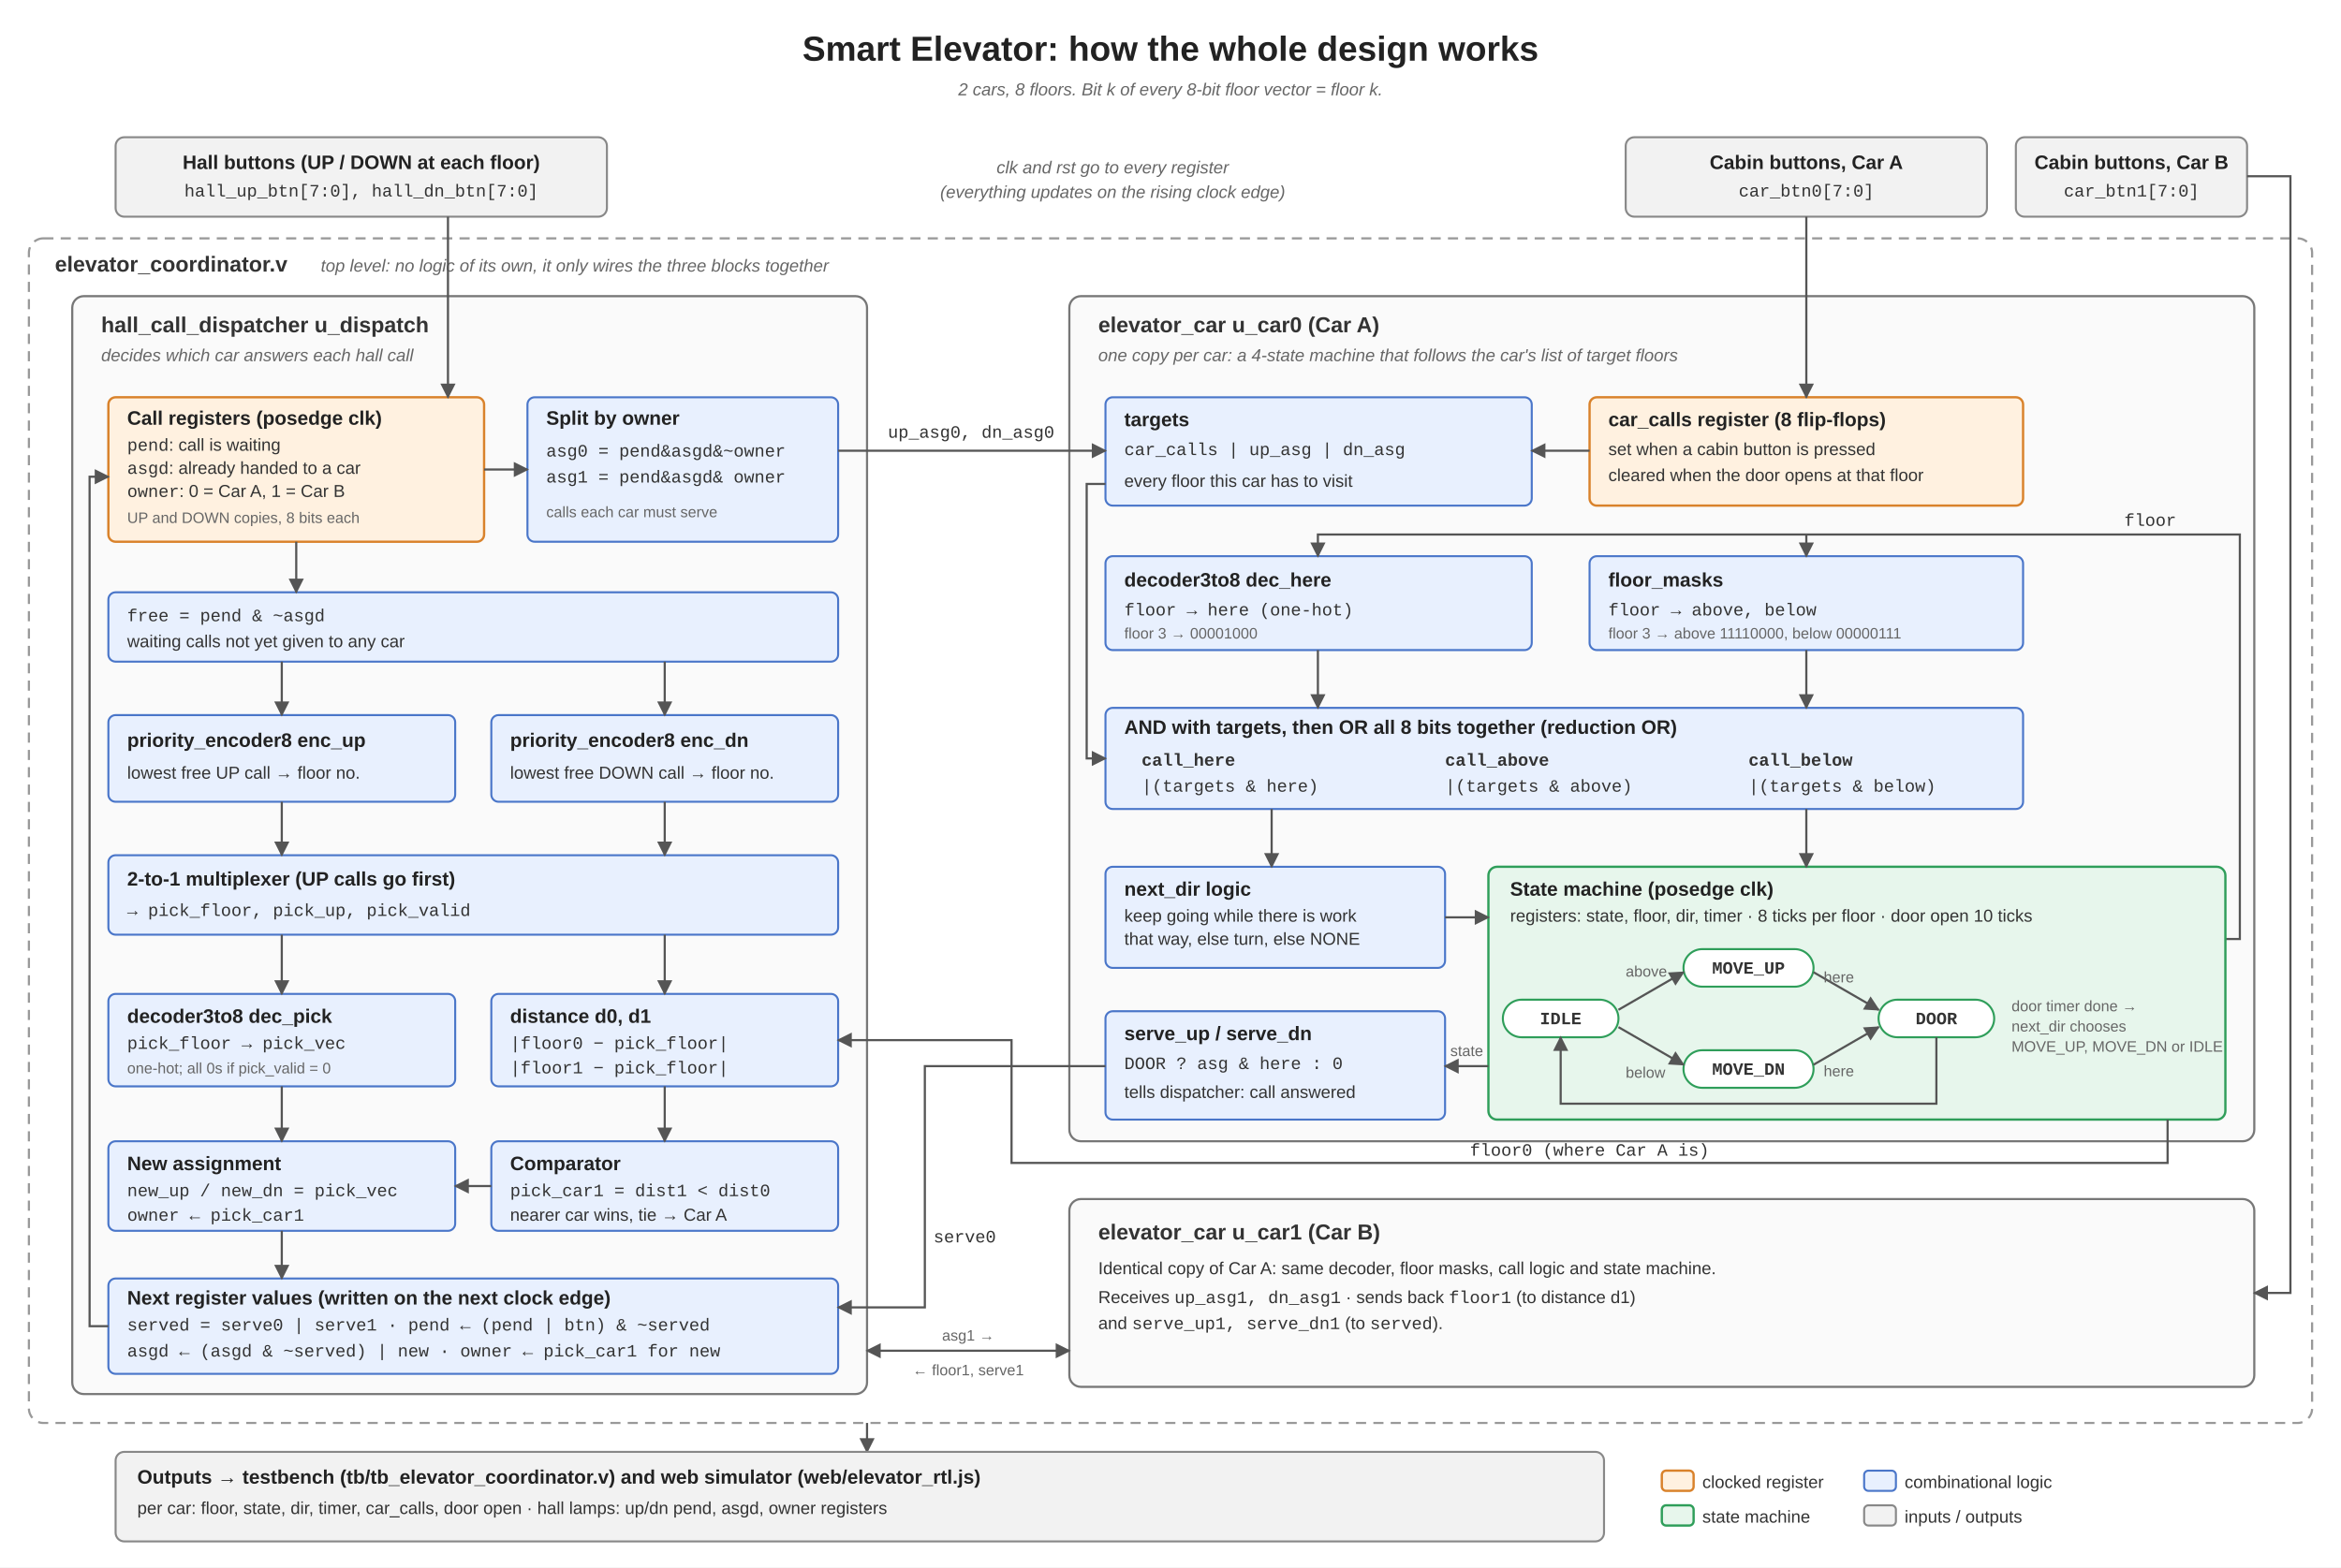
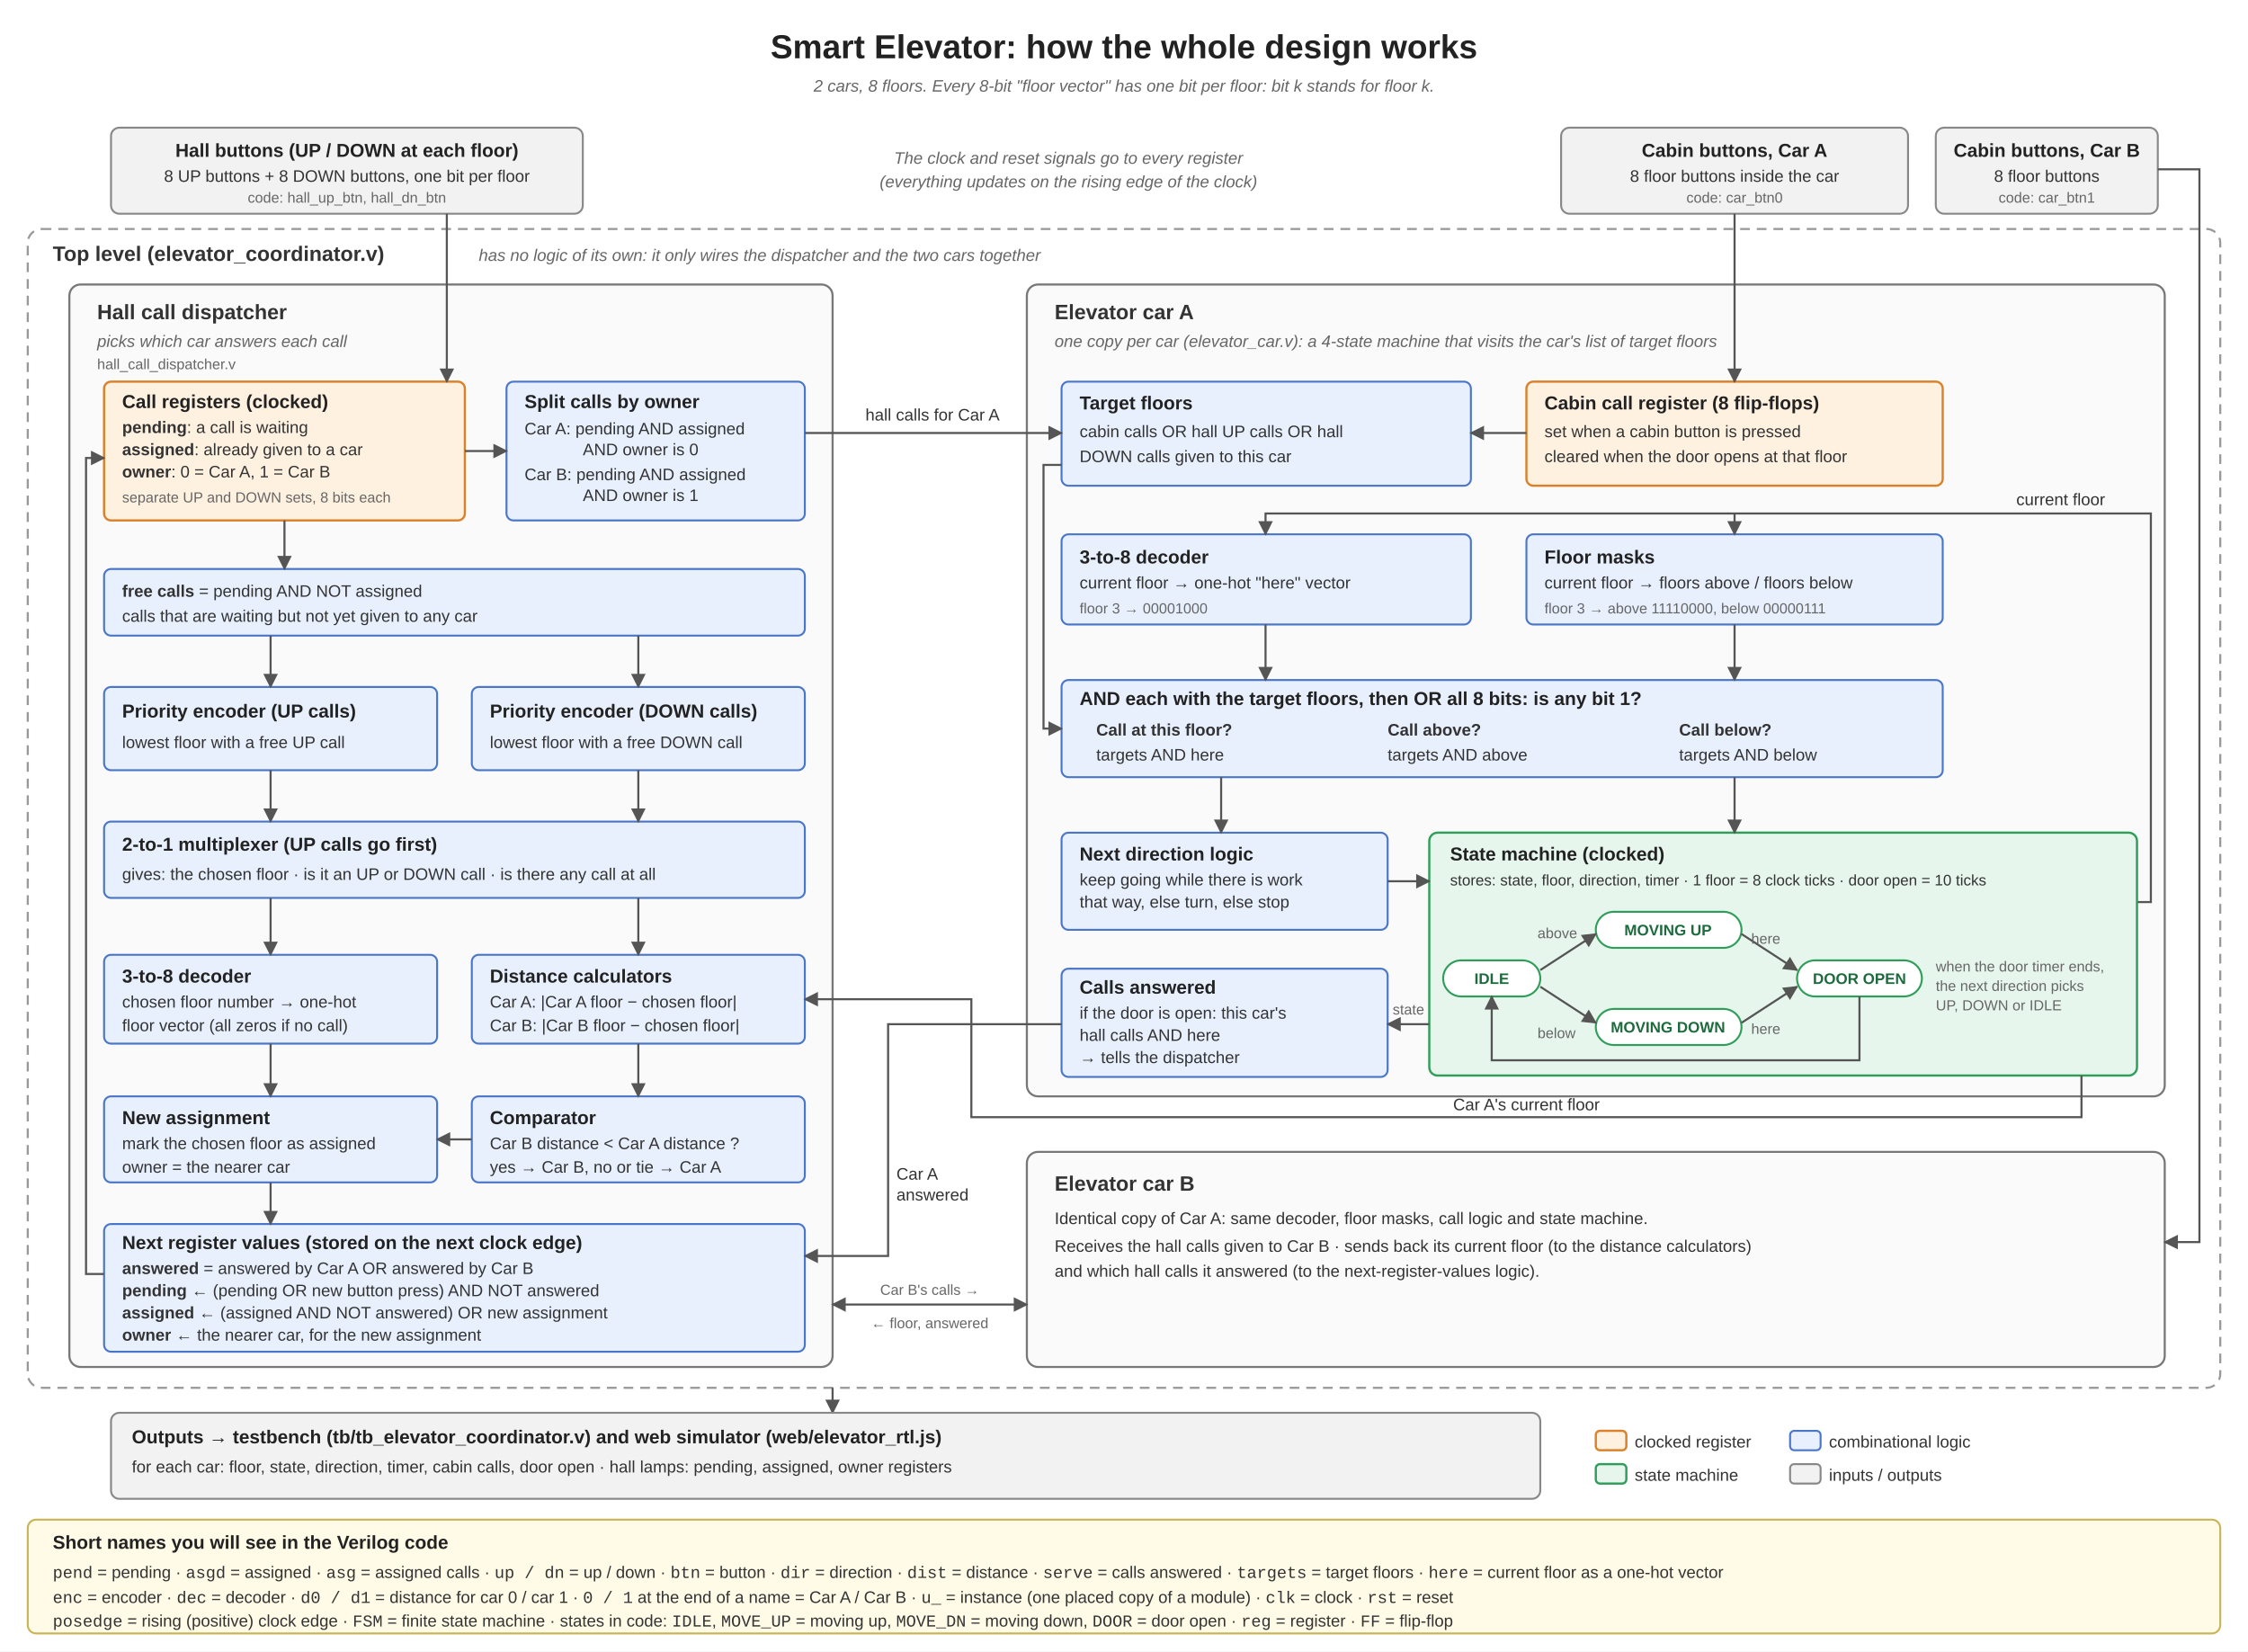
- <svg xmlns="http://www.w3.org/2000/svg" width="1620" height="1085" viewBox="0 0 1620 1085" font-family="Arial, Helvetica, sans-serif">
+ <svg xmlns="http://www.w3.org/2000/svg" width="1620" height="1190" viewBox="0 0 1620 1190" font-family="Arial, Helvetica, sans-serif">
  <defs>
    <marker id="a" viewBox="0 0 10 10" refX="9" refY="5" markerWidth="7" markerHeight="7" orient="auto-start-reverse">
      <path d="M0,0 L10,5 L0,10 z" fill="#555" />
    </marker>
    <style>
      .t  { font-size: 13.5px; font-weight: bold; fill: #222; }
      .b  { font-size: 12px; fill: #333; }
      .m  { font-size: 12px; fill: #333; font-family: Consolas, "Courier New", monospace; }
      .s  { font-size: 10.5px; fill: #666; }
      .ft { font-size: 15px; font-weight: bold; fill: #333; }
      .fs { font-size: 12px; fill: #666; font-style: italic; }
      .reg  { fill: #fff1e0; stroke: #d9822b; stroke-width: 1.6; }
      .comb { fill: #e8f0fe; stroke: #4a76c9; stroke-width: 1.4; }
      .fsm  { fill: #e7f6ec; stroke: #2f9e5a; stroke-width: 1.6; }
      .io   { fill: #f2f2f2; stroke: #888; stroke-width: 1.4; }
+       .gl   { fill: #fffbe6; stroke: #c9b458; stroke-width: 1.4; }
      .frame { fill: none; stroke: #999; stroke-width: 1.5; stroke-dasharray: 7 5; }
      .sub   { fill: #fafafa; stroke: #777; stroke-width: 1.5; }
      .w  { fill: none; stroke: #555; stroke-width: 1.5; marker-end: url(#a); }
-       .w0 { fill: none; stroke: #555; stroke-width: 1.5; }
      .st { fill: #fff; stroke: #2f9e5a; stroke-width: 1.4; }
+       .sn { font-size: 11px; font-weight: bold; fill: #1d6b3d; }
    </style>
  </defs>
-   <rect width="1620" height="1085" fill="#ffffff" />
+   <rect width="1620" height="1190" fill="#ffffff" />
  <text x="810" y="42" text-anchor="middle" font-size="24" font-weight="bold" fill="#222">Smart Elevator: how the whole design works</text>
-   <text x="810" y="66" text-anchor="middle" class="fs">2 cars, 8 floors. Bit k of every 8-bit floor vector = floor k.</text>
-   <rect x="80" y="95" width="340" height="55" rx="6" class="io" />
-   <text x="250" y="117" text-anchor="middle" class="t">Hall buttons (UP / DOWN at each floor)</text>
-   <text x="250" y="136" text-anchor="middle" class="m">hall_up_btn[7:0], hall_dn_btn[7:0]</text>
-   <text x="770" y="120" text-anchor="middle" class="fs">clk and rst go to every register</text>
-   <text x="770" y="137" text-anchor="middle" class="fs">(everything updates on the rising clock edge)</text>
-   <rect x="1125" y="95" width="250" height="55" rx="6" class="io" />
-   <text x="1250" y="117" text-anchor="middle" class="t">Cabin buttons, Car A</text>
-   <text x="1250" y="136" text-anchor="middle" class="m">car_btn0[7:0]</text>
-   <rect x="1395" y="95" width="160" height="55" rx="6" class="io" />
-   <text x="1475" y="117" text-anchor="middle" class="t">Cabin buttons, Car B</text>
-   <text x="1475" y="136" text-anchor="middle" class="m">car_btn1[7:0]</text>
-   <rect x="20" y="165" width="1580" height="820" rx="10" class="frame" />
-   <text x="38" y="188" class="ft">elevator_coordinator.v</text>
-   <text x="222" y="188" class="fs">top level: no logic of its own, it only wires the three blocks together</text>
-   <rect x="50" y="205" width="550" height="760" rx="8" class="sub" />
-   <text x="70" y="230" class="ft">hall_call_dispatcher  u_dispatch</text>
-   <text x="70" y="250" class="fs">decides which car answers each hall call</text>
+   <text x="810" y="66" text-anchor="middle" class="fs">2 cars, 8 floors. Every 8-bit "floor vector" has one bit per floor: bit k stands for floor k.</text>
+   <rect x="80" y="92" width="340" height="62" rx="6" class="io" />
+   <text x="250" y="113" text-anchor="middle" class="t">Hall buttons (UP / DOWN at each floor)</text>
+   <text x="250" y="131" text-anchor="middle" class="b">8 UP buttons + 8 DOWN buttons, one bit per floor</text>
+   <text x="250" y="146" text-anchor="middle" class="s">code: hall_up_btn, hall_dn_btn</text>
+   <text x="770" y="118" text-anchor="middle" class="fs">The clock and reset signals go to every register</text>
+   <text x="770" y="135" text-anchor="middle" class="fs">(everything updates on the rising edge of the clock)</text>
+   <rect x="1125" y="92" width="250" height="62" rx="6" class="io" />
+   <text x="1250" y="113" text-anchor="middle" class="t">Cabin buttons, Car A</text>
+   <text x="1250" y="131" text-anchor="middle" class="b">8 floor buttons inside the car</text>
+   <text x="1250" y="146" text-anchor="middle" class="s">code: car_btn0</text>
+   <rect x="1395" y="92" width="160" height="62" rx="6" class="io" />
+   <text x="1475" y="113" text-anchor="middle" class="t">Cabin buttons, Car B</text>
+   <text x="1475" y="131" text-anchor="middle" class="b">8 floor buttons</text>
+   <text x="1475" y="146" text-anchor="middle" class="s">code: car_btn1</text>
+   <rect x="20" y="165" width="1580" height="835" rx="10" class="frame" />
+   <text x="38" y="188" class="ft">Top level (elevator_coordinator.v)</text>
+   <text x="345" y="188" class="fs">has no logic of its own: it only wires the dispatcher and the two cars together</text>
+   <rect x="50" y="205" width="550" height="780" rx="8" class="sub" />
+   <text x="70" y="230" class="ft">Hall call dispatcher</text>
+   <text x="70" y="266" class="s">hall_call_dispatcher.v</text>
+   <text x="70" y="250" class="fs">picks which car answers each call</text>
  <rect x="75" y="275" width="260" height="100" rx="5" class="reg" />
-   <text x="88" y="294" class="t">Call registers (posedge clk)</text>
+   <text x="88" y="294" class="t">Call registers (clocked)</text>
  <text x="88" y="312" class="b">
-     <tspan class="m">pend</tspan>: call is waiting</text>
+     <tspan font-weight="bold">pending</tspan>: a call is waiting</text>
  <text x="88" y="328" class="b">
-     <tspan class="m">asgd</tspan>: already handed to a car</text>
+     <tspan font-weight="bold">assigned</tspan>: already given to a car</text>
  <text x="88" y="344" class="b">
-     <tspan class="m">owner</tspan>: 0 = Car A, 1 = Car B</text>
-   <text x="88" y="362" class="s">UP and DOWN copies, 8 bits each</text>
+     <tspan font-weight="bold">owner</tspan>: 0 = Car A, 1 = Car B</text>
+   <text x="88" y="362" class="s">separate UP and DOWN sets, 8 bits each</text>
  <rect x="365" y="275" width="215" height="100" rx="5" class="comb" />
-   <text x="378" y="294" class="t">Split by owner</text>
-   <text x="378" y="316" class="m">asg0 = pend&amp;asgd&amp;~owner</text>
-   <text x="378" y="334" class="m">asg1 = pend&amp;asgd&amp; owner</text>
-   <text x="378" y="358" class="s">calls each car must serve</text>
+   <text x="378" y="294" class="t">Split calls by owner</text>
+   <text x="378" y="313" class="b">Car A: pending AND assigned</text>
+   <text x="420" y="328" class="b">AND owner is 0</text>
+   <text x="378" y="346" class="b">Car B: pending AND assigned</text>
+   <text x="420" y="361" class="b">AND owner is 1</text>
  <path d="M335,325 L365,325" class="w" />
  <rect x="75" y="410" width="505" height="48" rx="5" class="comb" />
-   <text x="88" y="430" class="m">free = pend &amp; ~asgd</text>
-   <text x="88" y="448" class="b">waiting calls not yet given to any car</text>
+   <text x="88" y="430" class="b">
+     <tspan font-weight="bold">free calls</tspan> = pending AND NOT assigned</text>
+   <text x="88" y="448" class="b">calls that are waiting but not yet given to any car</text>
  <path d="M205,375 L205,410" class="w" />
  <rect x="75" y="495" width="240" height="60" rx="5" class="comb" />
-   <text x="88" y="517" class="t">priority_encoder8 enc_up</text>
-   <text x="88" y="539" class="b">lowest free UP call → floor no.</text>
+   <text x="88" y="517" class="t">Priority encoder (UP calls)</text>
+   <text x="88" y="539" class="b">lowest floor with a free UP call</text>
  <rect x="340" y="495" width="240" height="60" rx="5" class="comb" />
-   <text x="353" y="517" class="t">priority_encoder8 enc_dn</text>
-   <text x="353" y="539" class="b">lowest free DOWN call → floor no.</text>
+   <text x="353" y="517" class="t">Priority encoder (DOWN calls)</text>
+   <text x="353" y="539" class="b">lowest floor with a free DOWN call</text>
  <path d="M195,458 L195,495" class="w" />
  <path d="M460,458 L460,495" class="w" />
  <rect x="75" y="592" width="505" height="55" rx="5" class="comb" />
  <text x="88" y="613" class="t">2-to-1 multiplexer (UP calls go first)</text>
-   <text x="88" y="634" class="m">→ pick_floor, pick_up, pick_valid</text>
+   <text x="88" y="634" class="b">gives: the chosen floor · is it an UP or DOWN call · is there any call at all</text>
  <path d="M195,555 L195,592" class="w" />
  <path d="M460,555 L460,592" class="w" />
  <rect x="75" y="688" width="240" height="64" rx="5" class="comb" />
-   <text x="88" y="708" class="t">decoder3to8 dec_pick</text>
-   <text x="88" y="726" class="m">pick_floor → pick_vec</text>
-   <text x="88" y="743" class="s">one-hot; all 0s if pick_valid = 0</text>
+   <text x="88" y="708" class="t">3-to-8 decoder</text>
+   <text x="88" y="726" class="b">chosen floor number → one-hot</text>
+   <text x="88" y="743" class="b">floor vector (all zeros if no call)</text>
  <rect x="340" y="688" width="240" height="64" rx="5" class="comb" />
-   <text x="353" y="708" class="t">distance d0, d1</text>
-   <text x="353" y="726" class="m">|floor0 − pick_floor|</text>
-   <text x="353" y="743" class="m">|floor1 − pick_floor|</text>
+   <text x="353" y="708" class="t">Distance calculators</text>
+   <text x="353" y="726" class="b">Car A: |Car A floor − chosen floor|</text>
+   <text x="353" y="743" class="b">Car B: |Car B floor − chosen floor|</text>
  <path d="M195,647 L195,688" class="w" />
  <path d="M460,647 L460,688" class="w" />
  <rect x="75" y="790" width="240" height="62" rx="5" class="comb" />
  <text x="88" y="810" class="t">New assignment</text>
-   <text x="88" y="828" class="m">new_up / new_dn = pick_vec</text>
-   <text x="88" y="845" class="m">owner ← pick_car1</text>
+   <text x="88" y="828" class="b">mark the chosen floor as assigned</text>
+   <text x="88" y="845" class="b">owner = the nearer car</text>
  <rect x="340" y="790" width="240" height="62" rx="5" class="comb" />
  <text x="353" y="810" class="t">Comparator</text>
-   <text x="353" y="828" class="m">pick_car1 = dist1 &lt; dist0</text>
-   <text x="353" y="845" class="b">nearer car wins, tie → Car A</text>
+   <text x="353" y="828" class="b">Car B distance &lt; Car A distance ?</text>
+   <text x="353" y="845" class="b">yes → Car B, no or tie → Car A</text>
  <path d="M195,752 L195,790" class="w" />
  <path d="M460,752 L460,790" class="w" />
  <path d="M340,821 L315,821" class="w" />
-   <rect x="75" y="885" width="505" height="66" rx="5" class="comb" />
-   <text x="88" y="903" class="t">Next register values (written on the next clock edge)</text>
-   <text x="88" y="921" class="m">served = serve0 | serve1 ·  pend ← (pend | btn) &amp; ~served</text>
-   <text x="88" y="939" class="m">asgd ← (asgd &amp; ~served) | new  ·  owner ← pick_car1 for new</text>
-   <path d="M195,852 L195,885" class="w" />
+   <rect x="75" y="882" width="505" height="92" rx="5" class="comb" />
+   <text x="88" y="900" class="t">Next register values (stored on the next clock edge)</text>
+   <text x="88" y="918" class="b">
+     <tspan font-weight="bold">answered</tspan> = answered by Car A OR answered by Car B</text>
+   <text x="88" y="934" class="b">
+     <tspan font-weight="bold">pending</tspan> ← (pending OR new button press) AND NOT answered</text>
+   <text x="88" y="950" class="b">
+     <tspan font-weight="bold">assigned</tspan> ← (assigned AND NOT answered) OR new assignment</text>
+   <text x="88" y="966" class="b">
+     <tspan font-weight="bold">owner</tspan> ← the nearer car, for the new assignment</text>
+   <path d="M195,852 L195,882" class="w" />
  <path d="M75,918 L62,918 L62,330 L75,330" class="w" />
-   <path d="M310,150 L310,275" class="w" />
+   <path d="M322,154 L322,275" class="w" />
  <rect x="740" y="205" width="820" height="585" rx="8" class="sub" />
-   <text x="760" y="230" class="ft">elevator_car  u_car0  (Car A)</text>
-   <text x="760" y="250" class="fs">one copy per car: a 4-state machine that follows the car's list of target floors</text>
+   <text x="760" y="230" class="ft">Elevator car A</text>
+   <text x="760" y="250" class="fs">one copy per car (elevator_car.v): a 4-state machine that visits the car's list of target floors</text>
  <rect x="765" y="275" width="295" height="75" rx="5" class="comb" />
-   <text x="778" y="295" class="t">targets</text>
-   <text x="778" y="315" class="m">car_calls | up_asg | dn_asg</text>
-   <text x="778" y="337" class="b">every floor this car has to visit</text>
+   <text x="778" y="295" class="t">Target floors</text>
+   <text x="778" y="315" class="b">cabin calls OR hall UP calls OR hall</text>
+   <text x="778" y="333" class="b">DOWN calls given to this car</text>
  <rect x="1100" y="275" width="300" height="75" rx="5" class="reg" />
-   <text x="1113" y="295" class="t">car_calls register (8 flip-flops)</text>
+   <text x="1113" y="295" class="t">Cabin call register (8 flip-flops)</text>
  <text x="1113" y="315" class="b">set when a cabin button is pressed</text>
  <text x="1113" y="333" class="b">cleared when the door opens at that floor</text>
  <path d="M1100,312 L1060,312" class="w" />
-   <path d="M1250,150 L1250,275" class="w" />
+   <path d="M1250,154 L1250,275" class="w" />
  <path d="M580,312 L765,312" class="w" />
-   <text x="672" y="303" text-anchor="middle" class="m">up_asg0, dn_asg0</text>
+   <text x="672" y="303" text-anchor="middle" class="b">hall calls for Car A</text>
  <rect x="765" y="385" width="295" height="65" rx="5" class="comb" />
-   <text x="778" y="406" class="t">decoder3to8 dec_here</text>
-   <text x="778" y="426" class="m">floor → here (one-hot)</text>
+   <text x="778" y="406" class="t">3-to-8 decoder</text>
+   <text x="778" y="424" class="b">current floor → one-hot "here" vector</text>
  <text x="778" y="442" class="s">floor 3 → 00001000</text>
  <rect x="1100" y="385" width="300" height="65" rx="5" class="comb" />
-   <text x="1113" y="406" class="t">floor_masks</text>
-   <text x="1113" y="426" class="m">floor → above, below</text>
+   <text x="1113" y="406" class="t">Floor masks</text>
+   <text x="1113" y="424" class="b">current floor → floors above / floors below</text>
  <text x="1113" y="442" class="s">floor 3 → above 11110000, below 00000111</text>
  <path d="M1540,650 L1550,650 L1550,370 L912,370 L912,385" class="w" />
  <path d="M1250,370 L1250,385" class="w" />
-   <text x="1470" y="364" class="m">floor</text>
+   <text x="1453" y="364" class="b">current floor</text>
  <rect x="765" y="490" width="635" height="70" rx="5" class="comb" />
-   <text x="778" y="508" class="t">AND with targets, then OR all 8 bits together (reduction OR)</text>
-   <text x="790" y="530" class="m" font-weight="bold">call_here</text>
-   <text x="790" y="548" class="m">|(targets &amp; here)</text>
-   <text x="1000" y="530" class="m" font-weight="bold">call_above</text>
-   <text x="1000" y="548" class="m">|(targets &amp; above)</text>
-   <text x="1210" y="530" class="m" font-weight="bold">call_below</text>
-   <text x="1210" y="548" class="m">|(targets &amp; below)</text>
+   <text x="778" y="508" class="t">AND each with the target floors, then OR all 8 bits: is any bit 1?</text>
+   <text x="790" y="530" class="b" font-weight="bold">Call at this floor?</text>
+   <text x="790" y="548" class="b">targets AND here</text>
+   <text x="1000" y="530" class="b" font-weight="bold">Call above?</text>
+   <text x="1000" y="548" class="b">targets AND above</text>
+   <text x="1210" y="530" class="b" font-weight="bold">Call below?</text>
+   <text x="1210" y="548" class="b">targets AND below</text>
  <path d="M912,450 L912,490" class="w" />
  <path d="M1250,450 L1250,490" class="w" />
  <path d="M765,335 L752,335 L752,525 L765,525" class="w" />
  <rect x="765" y="600" width="235" height="70" rx="5" class="comb" />
-   <text x="778" y="620" class="t">next_dir logic</text>
+   <text x="778" y="620" class="t">Next direction logic</text>
  <text x="778" y="638" class="b">keep going while there is work</text>
-   <text x="778" y="654" class="b">that way, else turn, else NONE</text>
+   <text x="778" y="654" class="b">that way, else turn, else stop</text>
  <path d="M880,560 L880,600" class="w" />
-   <rect x="765" y="700" width="235" height="75" rx="5" class="comb" />
-   <text x="778" y="720" class="t">serve_up / serve_dn</text>
-   <text x="778" y="740" class="m">DOOR ? asg &amp; here : 0</text>
-   <text x="778" y="760" class="b">tells dispatcher: call answered</text>
+   <rect x="765" y="698" width="235" height="78" rx="5" class="comb" />
+   <text x="778" y="716" class="t">Calls answered</text>
+   <text x="778" y="734" class="b">if the door is open: this car's</text>
+   <text x="778" y="750" class="b">hall calls AND here</text>
+   <text x="778" y="766" class="b">→ tells the dispatcher</text>
  <rect x="1030" y="600" width="510" height="175" rx="6" class="fsm" />
-   <text x="1045" y="620" class="t">State machine (posedge clk)</text>
-   <text x="1045" y="638" class="b">registers: state, floor, dir, timer · 8 ticks per floor · door open 10 ticks</text>
+   <text x="1045" y="620" class="t">State machine (clocked)</text>
+   <text x="1045" y="638" font-size="11" fill="#333">stores: state, floor, direction, timer · 1 floor = 8 clock ticks · door open = 10 ticks</text>
  <path d="M1250,560 L1250,600" class="w" />
  <path d="M1000,635 L1030,635" class="w" />
  <path d="M1030,738 L1000,738" class="w" />
  <text x="1015" y="731" text-anchor="middle" class="s">state</text>
-   <rect x="1040" y="692" width="80" height="26" rx="13" class="st" />
-   <text x="1080" y="709" text-anchor="middle" class="m" font-weight="bold">IDLE</text>
-   <rect x="1165" y="657" width="90" height="26" rx="13" class="st" />
-   <text x="1210" y="674" text-anchor="middle" class="m" font-weight="bold">MOVE_UP</text>
-   <rect x="1165" y="727" width="90" height="26" rx="13" class="st" />
-   <text x="1210" y="744" text-anchor="middle" class="m" font-weight="bold">MOVE_DN</text>
-   <rect x="1300" y="692" width="80" height="26" rx="13" class="st" />
-   <text x="1340" y="709" text-anchor="middle" class="m" font-weight="bold">DOOR</text>
-   <path d="M1120,699 L1165,673" class="w" />
-   <path d="M1120,711 L1165,737" class="w" />
-   <path d="M1255,673 L1300,699" class="w" />
-   <path d="M1255,737 L1300,711" class="w" />
-   <path d="M1340,718 L1340,764 L1080,764 L1080,718" class="w" />
-   <text x="1125" y="676" class="s">above</text>
-   <text x="1125" y="746" class="s">below</text>
+   <rect x="1040" y="692" width="70" height="26" rx="13" class="st" />
+   <text x="1075" y="709" text-anchor="middle" class="sn">IDLE</text>
+   <rect x="1150" y="657" width="105" height="26" rx="13" class="st" />
+   <text x="1202" y="674" text-anchor="middle" class="sn">MOVING UP</text>
+   <rect x="1150" y="727" width="105" height="26" rx="13" class="st" />
+   <text x="1202" y="744" text-anchor="middle" class="sn">MOVING DOWN</text>
+   <rect x="1295" y="692" width="90" height="26" rx="13" class="st" />
+   <text x="1340" y="709" text-anchor="middle" class="sn">DOOR OPEN</text>
+   <path d="M1110,699 L1150,673" class="w" />
+   <path d="M1110,711 L1150,737" class="w" />
+   <path d="M1255,673 L1295,699" class="w" />
+   <path d="M1255,737 L1295,711" class="w" />
+   <path d="M1340,718 L1340,764 L1075,764 L1075,718" class="w" />
+   <text x="1108" y="676" class="s">above</text>
+   <text x="1108" y="748" class="s">below</text>
  <text x="1262" y="680" class="s">here</text>
  <text x="1262" y="745" class="s">here</text>
-   <text x="1392" y="700" class="s">door timer done →</text>
-   <text x="1392" y="714" class="s">next_dir chooses</text>
-   <text x="1392" y="728" class="s">MOVE_UP, MOVE_DN or IDLE</text>
+   <text x="1395" y="700" class="s">when the door timer ends,</text>
+   <text x="1395" y="714" class="s">the next direction picks</text>
+   <text x="1395" y="728" class="s">UP, DOWN or IDLE</text>
  <path d="M1500,775 L1500,805 L700,805 L700,720 L580,720" class="w" />
-   <text x="1100" y="800" text-anchor="middle" class="m">floor0 (where Car A is)</text>
+   <text x="1100" y="800" text-anchor="middle" class="b">Car A's current floor</text>
  <path d="M765,738 L640,738 L640,905 L580,905" class="w" />
-   <text x="646" y="860" class="m">serve0</text>
-   <rect x="740" y="830" width="820" height="130" rx="8" class="sub" />
-   <text x="760" y="858" class="ft">elevator_car  u_car1  (Car B)</text>
+   <text x="646" y="850" class="b">Car A</text>
+   <text x="646" y="865" class="b">answered</text>
+   <rect x="740" y="830" width="820" height="155" rx="8" class="sub" />
+   <text x="760" y="858" class="ft">Elevator car B</text>
  <text x="760" y="882" class="b">Identical copy of Car A: same decoder, floor masks, call logic and state machine.</text>
-   <text x="760" y="902" class="b">Receives <tspan class="m">up_asg1, dn_asg1</tspan> · sends back <tspan class="m">floor1</tspan> (to distance d1)</text>
-   <text x="760" y="920" class="b">and <tspan class="m">serve_up1, serve_dn1</tspan> (to <tspan class="m">served</tspan>).</text>
+   <text x="760" y="902" class="b">Receives the hall calls given to Car B · sends back its current floor (to the distance calculators)</text>
+   <text x="760" y="920" class="b">and which hall calls it answered (to the next-register-values logic).</text>
  <path d="M1555,122 L1585,122 L1585,895 L1560,895" class="w" />
-   <path d="M600,935 L740,935" class="w" marker-start="url(#a)" />
-   <text x="670" y="928" text-anchor="middle" class="s">asg1 →</text>
-   <text x="670" y="952" text-anchor="middle" class="s">← floor1, serve1</text>
-   <path d="M600,985 L600,1005" class="w" />
-   <rect x="80" y="1005" width="1030" height="62" rx="6" class="io" />
-   <text x="95" y="1027" class="t">Outputs → testbench (tb/tb_elevator_coordinator.v) and web simulator (web/elevator_rtl.js)</text>
-   <text x="95" y="1048" class="b">per car: floor, state, dir, timer, car_calls, door open  ·  hall lamps: up/dn pend, asgd, owner registers</text>
-   <rect x="1150" y="1018" width="22" height="14" rx="3" class="reg" />
-   <text x="1178" y="1030" class="b">clocked register</text>
-   <rect x="1290" y="1018" width="22" height="14" rx="3" class="comb" />
-   <text x="1318" y="1030" class="b">combinational logic</text>
-   <rect x="1150" y="1042" width="22" height="14" rx="3" class="fsm" />
-   <text x="1178" y="1054" class="b">state machine</text>
-   <rect x="1290" y="1042" width="22" height="14" rx="3" class="io" />
-   <text x="1318" y="1054" class="b">inputs / outputs</text>
+   <path d="M600,940 L740,940" class="w" marker-start="url(#a)" />
+   <text x="670" y="933" text-anchor="middle" class="s">Car B's calls →</text>
+   <text x="670" y="957" text-anchor="middle" class="s">← floor, answered</text>
+   <path d="M600,1000 L600,1018" class="w" />
+   <rect x="80" y="1018" width="1030" height="62" rx="6" class="io" />
+   <text x="95" y="1040" class="t">Outputs → testbench (tb/tb_elevator_coordinator.v) and web simulator (web/elevator_rtl.js)</text>
+   <text x="95" y="1061" class="b">for each car: floor, state, direction, timer, cabin calls, door open · hall lamps: pending, assigned, owner registers</text>
+   <rect x="1150" y="1031" width="22" height="14" rx="3" class="reg" />
+   <text x="1178" y="1043" class="b">clocked register</text>
+   <rect x="1290" y="1031" width="22" height="14" rx="3" class="comb" />
+   <text x="1318" y="1043" class="b">combinational logic</text>
+   <rect x="1150" y="1055" width="22" height="14" rx="3" class="fsm" />
+   <text x="1178" y="1067" class="b">state machine</text>
+   <rect x="1290" y="1055" width="22" height="14" rx="3" class="io" />
+   <text x="1318" y="1067" class="b">inputs / outputs</text>
+   <rect x="20" y="1095" width="1580" height="82" rx="6" class="gl" />
+   <text x="38" y="1116" class="t">Short names you will see in the Verilog code</text>
+   <text x="38" y="1137" class="b">
+     <tspan class="m">pend</tspan> = pending · <tspan class="m">asgd</tspan> = assigned · <tspan class="m">asg</tspan> = assigned calls · <tspan class="m">up / dn</tspan> = up / down · <tspan class="m">btn</tspan> = button · <tspan class="m">dir</tspan> = direction · <tspan class="m">dist</tspan> = distance · <tspan class="m">serve</tspan> = calls answered · <tspan class="m">targets</tspan> = target floors · <tspan class="m">here</tspan> = current floor as a one-hot vector</text>
+   <text x="38" y="1155" class="b">
+     <tspan class="m">enc</tspan> = encoder · <tspan class="m">dec</tspan> = decoder · <tspan class="m">d0 / d1</tspan> = distance for car 0 / car 1 · <tspan class="m">0 / 1</tspan> at the end of a name = Car A / Car B · <tspan class="m">u_</tspan> = instance (one placed copy of a module) · <tspan class="m">clk</tspan> = clock · <tspan class="m">rst</tspan> = reset</text>
+   <text x="38" y="1172" class="b">
+     <tspan class="m">posedge</tspan> = rising (positive) clock edge · <tspan class="m">FSM</tspan> = finite state machine · states in code: <tspan class="m">IDLE</tspan>, <tspan class="m">MOVE_UP</tspan> = moving up, <tspan class="m">MOVE_DN</tspan> = moving down, <tspan class="m">DOOR</tspan> = door open · <tspan class="m">reg</tspan> = register · <tspan class="m">FF</tspan> = flip-flop</text>
</svg>
